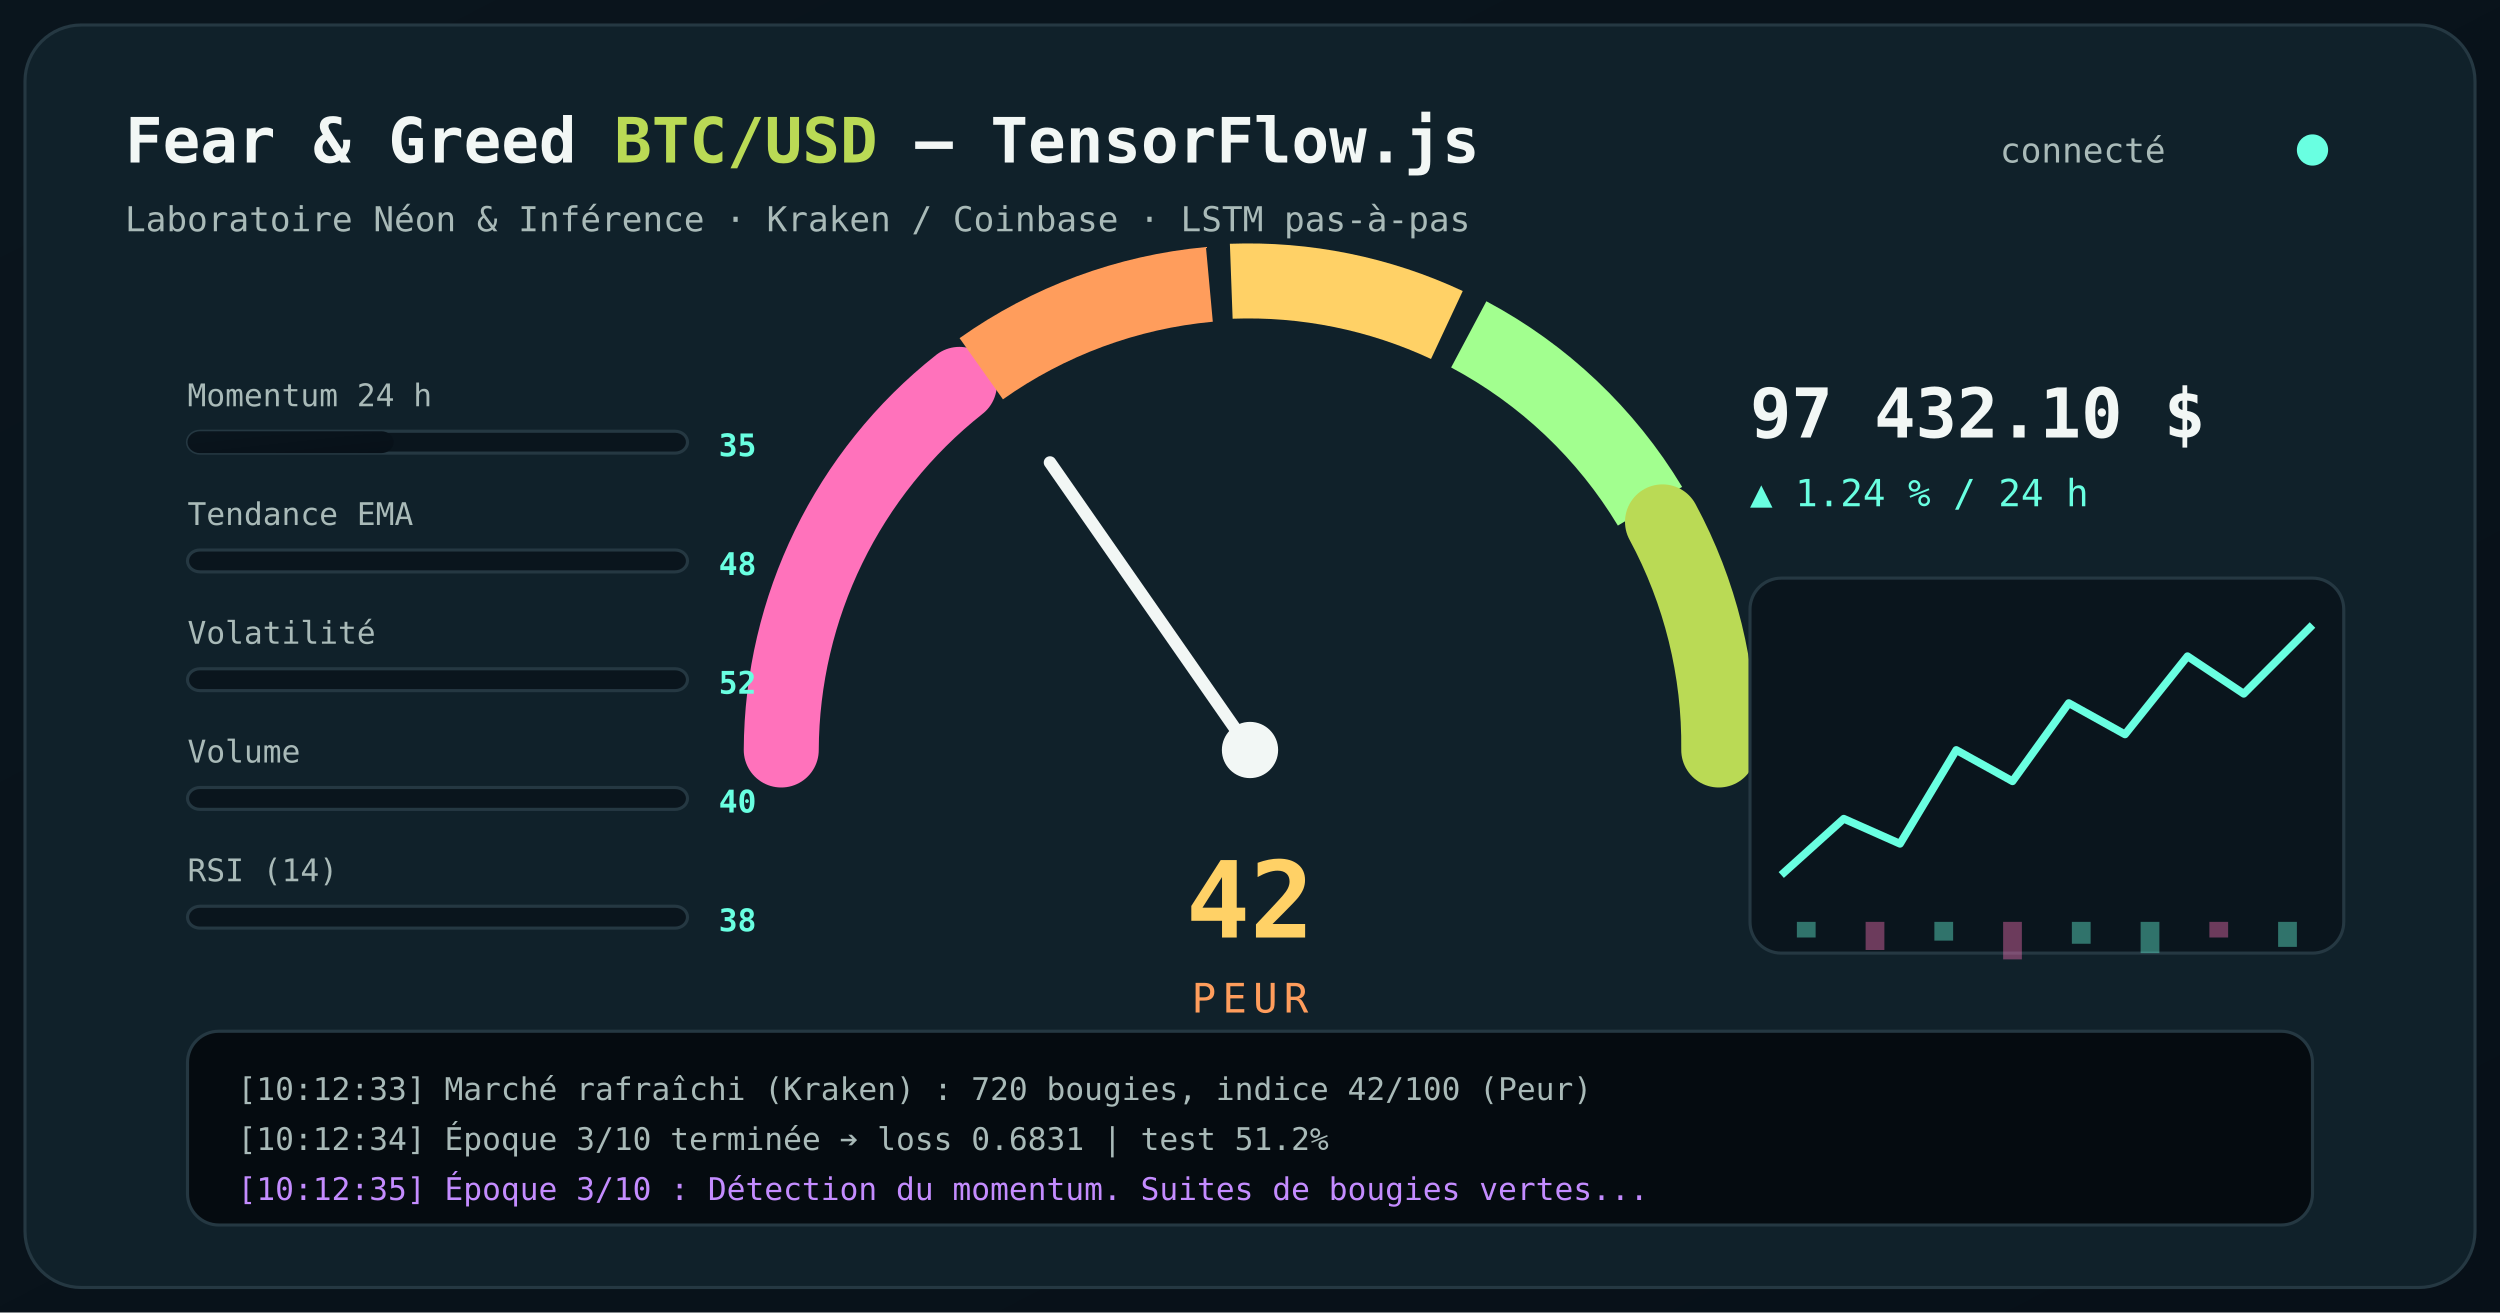
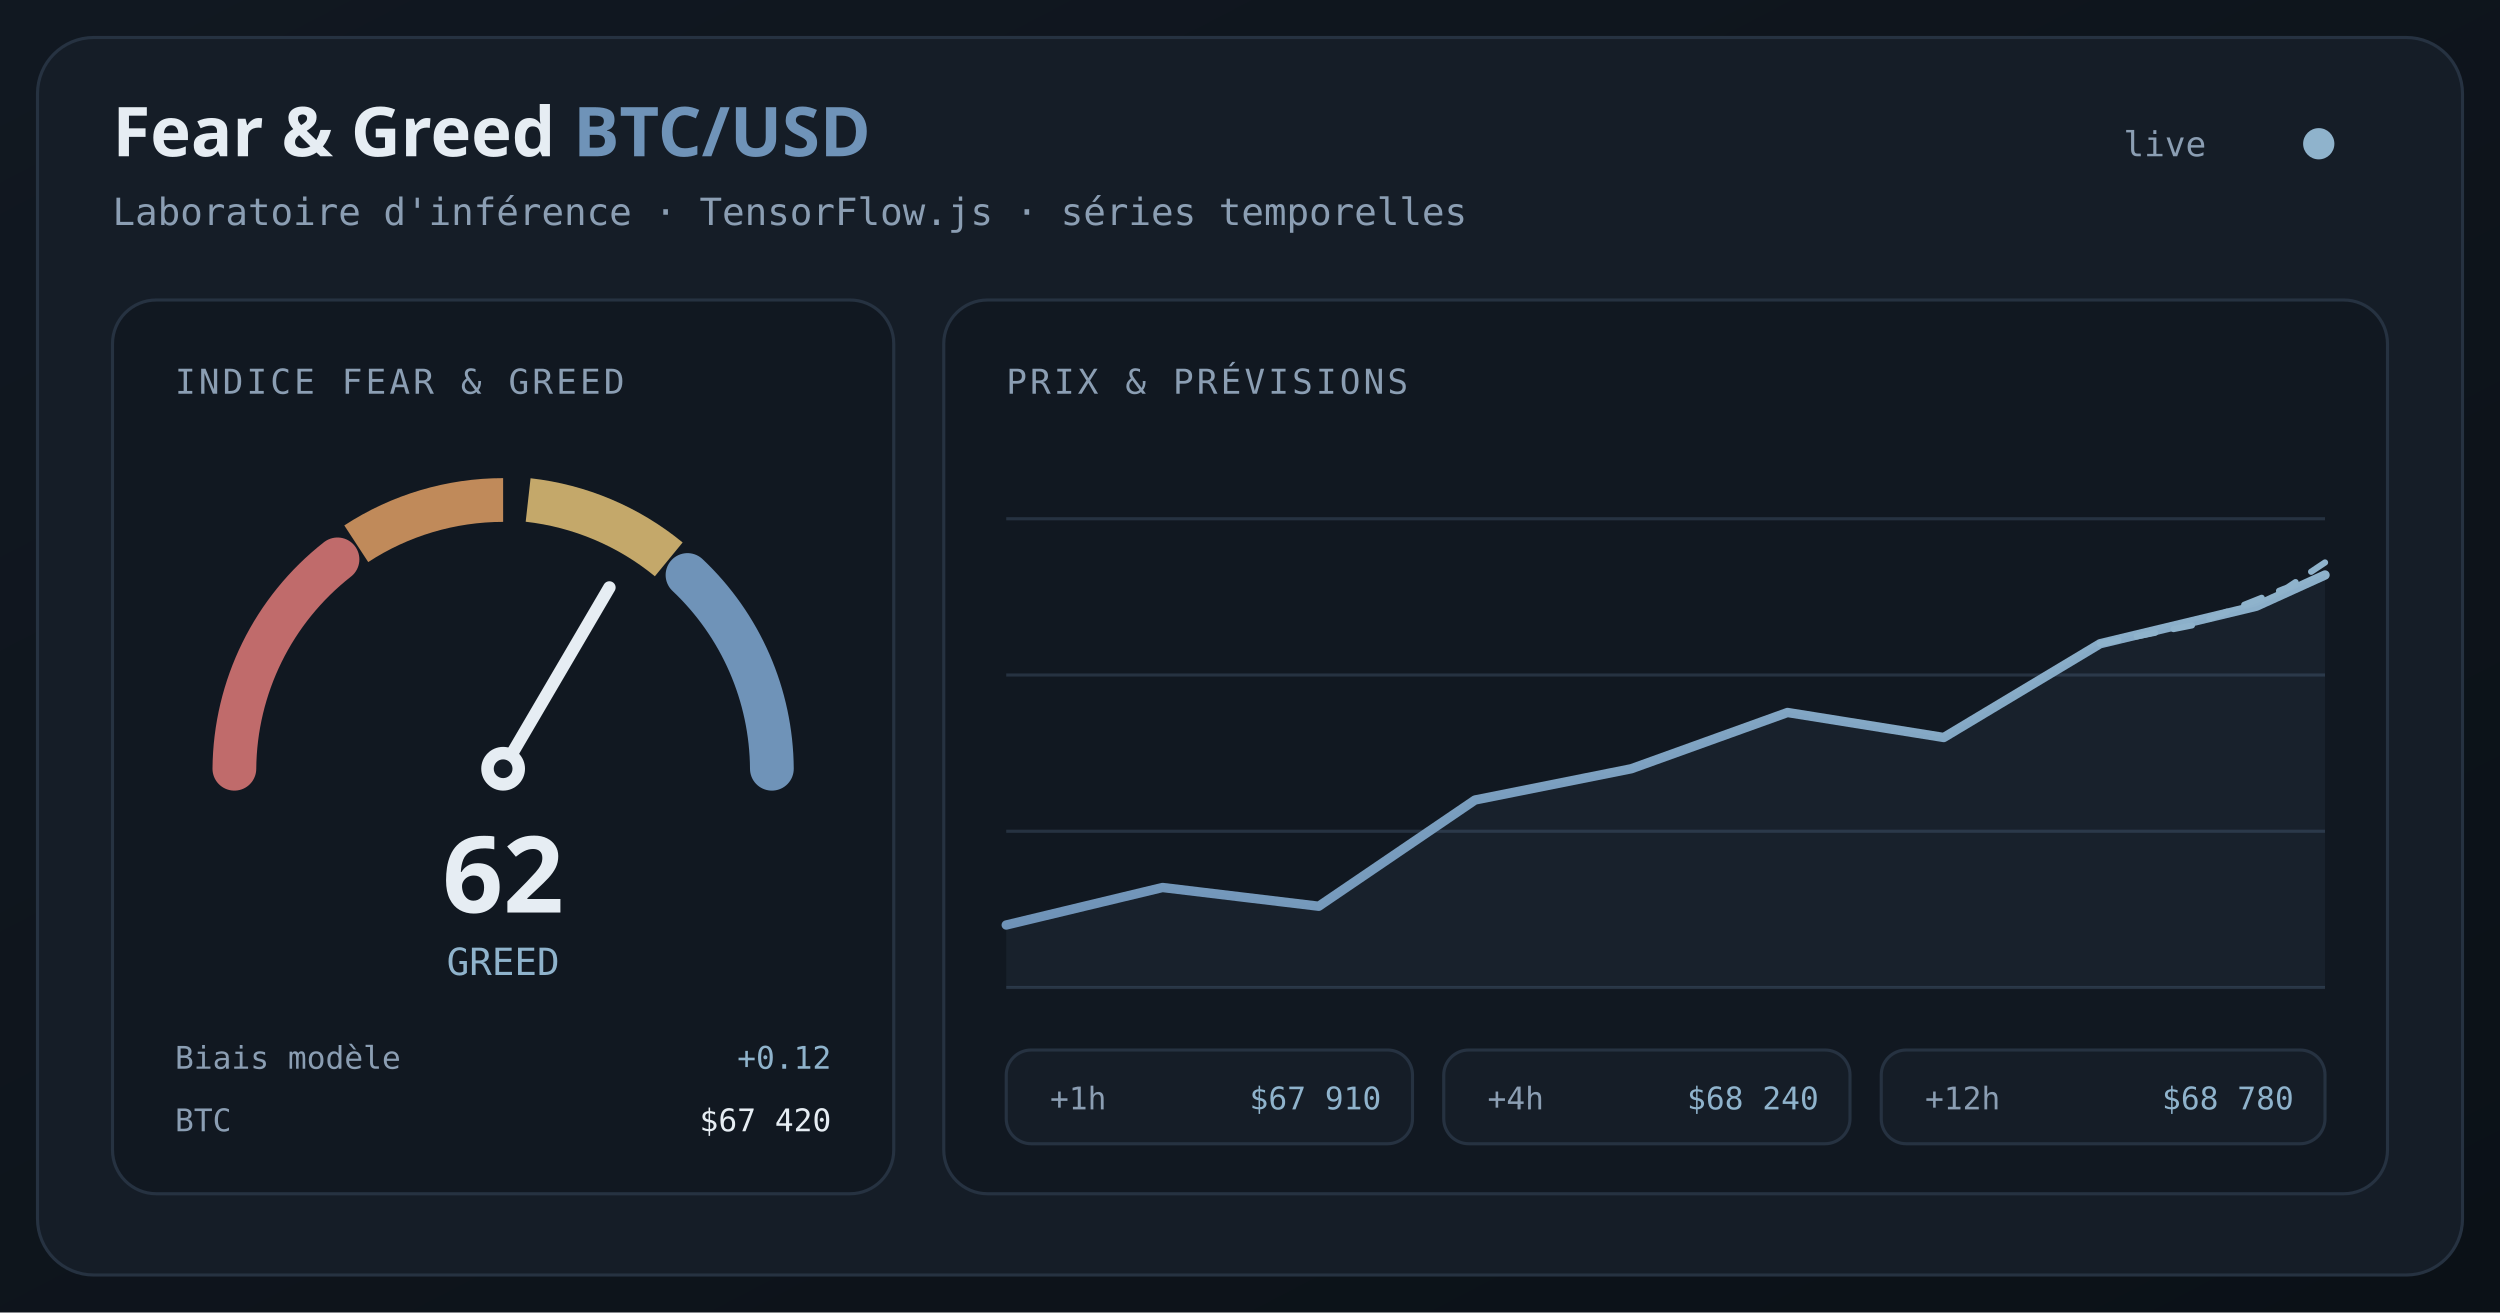
- <svg xmlns="http://www.w3.org/2000/svg" viewBox="0 0 800 420" font-family="monospace">
+ <svg xmlns="http://www.w3.org/2000/svg" viewBox="0 0 800 420" role="img" aria-labelledby="title desc">
  <defs>
    <linearGradient id="bg" x1="0" y1="0" x2="1" y2="1">
-       <stop offset="0" stop-color="#0a151d" />
-       <stop offset="1" stop-color="#071018" />
+       <stop offset="0" stop-color="#111821" />
+       <stop offset="1" stop-color="#0b1117" />
+     </linearGradient>
+     <linearGradient id="line" x1="0" y1="0" x2="1" y2="0">
+       <stop offset="0" stop-color="#6f93b8" />
+       <stop offset="1" stop-color="#8fb3cc" />
    </linearGradient>
  </defs>
  <rect width="800" height="420" fill="url(#bg)" />
-   <rect x="8" y="8" width="784" height="404" rx="18" fill="#10212a" stroke="#253842" />
-   <text x="40" y="52" fill="#f2f7f5" font-size="20" font-weight="bold">Fear &amp; Greed <tspan fill="#BADA55">BTC/USD</tspan> — TensorFlow.js</text>
-   <text x="40" y="74" fill="#a9bab8" font-size="11">Laboratoire Néon &amp; Inférence · Kraken / Coinbase · LSTM pas-à-pas</text>
-   <circle cx="740" cy="48" r="5" fill="#69ffe1" />
-   <text x="640" y="52" fill="#a9bab8" font-size="11">connecté</text>
-   <g transform="translate(400,240)">
-     <path d="M -150 0 A 150 150 0 0 1 -93 -117" fill="none" stroke="#ff72bb" stroke-width="24" stroke-linecap="round" />
-     <path d="M -86 -122 A 150 150 0 0 1 -13 -149" fill="none" stroke="#ff9d5c" stroke-width="24" />
-     <path d="M -6 -150 A 150 150 0 0 1 63 -136" fill="none" stroke="#ffd166" stroke-width="24" />
-     <path d="M 70 -133 A 150 150 0 0 1 128 -78" fill="none" stroke="#a2ff8f" stroke-width="24" />
-     <path d="M 132 -73 A 150 150 0 0 1 150 0" fill="none" stroke="#BADA55" stroke-width="24" stroke-linecap="round" />
-     <line x1="0" y1="0" x2="-64" y2="-92" stroke="#f2f7f5" stroke-width="4" stroke-linecap="round" />
-     <circle cx="0" cy="0" r="9" fill="#f2f7f5" />
+   <rect x="12" y="12" width="776" height="396" rx="18" fill="#151d27" stroke="#263241" />
+   <text x="36" y="50" fill="#e6edf3" font-family="'Space Grotesk', system-ui, sans-serif" font-size="22" font-weight="700">Fear &amp; Greed <tspan fill="#6f93b8">BTC/USD</tspan>
+   </text>
+   <text x="36" y="72" fill="#8b9eb3" font-family="'DM Mono', monospace" font-size="12">Laboratoire d'inférence · TensorFlow.js · séries temporelles</text>
+   <circle cx="742" cy="46" r="5" fill="#8fb3cc" />
+   <text x="706" y="50" fill="#8b9eb3" font-family="'DM Mono', monospace" font-size="11" text-anchor="end">live</text>
+   <g transform="translate(36,96)">
+     <rect width="250" height="286" rx="14" fill="#111821" stroke="#263241" />
+     <text x="20" y="30" fill="#8b9eb3" font-family="'DM Mono', monospace" font-size="11" letter-spacing="1">INDICE FEAR &amp; GREED</text>
+     <g transform="translate(125,150)">
+       <path d="M -86 0 A 86 86 0 0 1 -53 -67" fill="none" stroke="#c06b6b" stroke-width="14" stroke-linecap="round" />
+       <path d="M -47 -72 A 86 86 0 0 1 0 -86" fill="none" stroke="#c08a5a" stroke-width="14" />
+       <path d="M 8 -86 A 86 86 0 0 1 53 -67" fill="none" stroke="#c4a86a" stroke-width="14" />
+       <path d="M 59 -62 A 86 86 0 0 1 86 0" fill="none" stroke="#6f93b8" stroke-width="14" stroke-linecap="round" />
+       <line x1="0" y1="0" x2="34" y2="-58" stroke="#e6edf3" stroke-width="4" stroke-linecap="round" />
+       <circle cx="0" cy="0" r="7" fill="#e6edf3" />
+       <circle cx="0" cy="0" r="3" fill="#151d27" />
+       <text x="0" y="46" fill="#e6edf3" font-family="'Space Grotesk', system-ui, sans-serif" font-size="34" font-weight="700" text-anchor="middle">62</text>
+       <text x="0" y="66" fill="#8fb3cc" font-family="'DM Mono', monospace" font-size="12" text-anchor="middle">GREED</text>
+     </g>
+     <g font-family="'DM Mono', monospace" font-size="10" fill="#8b9eb3">
+       <text x="20" y="246">Biais modèle</text>
+       <text x="230" y="246" text-anchor="end" fill="#8fb3cc">+0.12</text>
+       <text x="20" y="266">BTC</text>
+       <text x="230" y="266" text-anchor="end" fill="#e6edf3">$67 420</text>
+     </g>
  </g>
-   <text x="400" y="300" text-anchor="middle" fill="#ffd166" font-size="34" font-weight="bold">42</text>
-   <text x="400" y="324" text-anchor="middle" fill="#ff9d5c" font-size="13" letter-spacing="2">PEUR</text>
-   <g font-size="10" fill="#a9bab8">
-     <text x="60" y="130">Momentum 24 h</text>
-     <rect x="60" y="138" width="160" height="7" rx="4" fill="#0a151d" stroke="#253842" />
-     <rect x="60" y="138" width="66" height="7" rx="4" fill="url(#bg)" />
-     <text x="60" y="168">Tendance EMA</text>
-     <rect x="60" y="176" width="160" height="7" rx="4" fill="#0a151d" stroke="#253842" />
-     <text x="60" y="206">Volatilité</text>
-     <rect x="60" y="214" width="160" height="7" rx="4" fill="#0a151d" stroke="#253842" />
-     <text x="60" y="244">Volume</text>
-     <rect x="60" y="252" width="160" height="7" rx="4" fill="#0a151d" stroke="#253842" />
-     <text x="60" y="282">RSI (14)</text>
-     <rect x="60" y="290" width="160" height="7" rx="4" fill="#0a151d" stroke="#253842" />
+   <g transform="translate(302,96)">
+     <rect width="462" height="286" rx="14" fill="#111821" stroke="#263241" />
+     <text x="20" y="30" fill="#8b9eb3" font-family="'DM Mono', monospace" font-size="11" letter-spacing="1">PRIX &amp; PRÉVISIONS</text>
+     <g stroke="#263241" stroke-width="1">
+       <line x1="20" y1="70" x2="442" y2="70" />
+       <line x1="20" y1="120" x2="442" y2="120" />
+       <line x1="20" y1="170" x2="442" y2="170" />
+       <line x1="20" y1="220" x2="442" y2="220" />
+     </g>
+     <polyline points="20,200 70,188 120,194 170,160 220,150 270,132 320,140 370,110 420,98 442,88" fill="none" stroke="url(#line)" stroke-width="3" stroke-linecap="round" stroke-linejoin="round" />
+     <polyline points="442,88 442,220 20,220 20,200 70,188 120,194 170,160 220,150 270,132 320,140 370,110 420,98" fill="#6f93b8" fill-opacity="0.08" stroke="none" />
+     <polyline points="370,110 400,104 430,92 442,84" fill="none" stroke="#8fb3cc" stroke-width="2" stroke-dasharray="6 6" stroke-linecap="round" />
+     <g font-family="'DM Mono', monospace" font-size="10">
+       <rect x="20" y="240" width="130" height="30" rx="8" fill="#151d27" stroke="#263241" />
+       <text x="34" y="259" fill="#8b9eb3">+1h</text>
+       <text x="140" y="259" text-anchor="end" fill="#8fb3cc">$67 910</text>
+       <rect x="160" y="240" width="130" height="30" rx="8" fill="#151d27" stroke="#263241" />
+       <text x="174" y="259" fill="#8b9eb3">+4h</text>
+       <text x="280" y="259" text-anchor="end" fill="#8fb3cc">$68 240</text>
+       <rect x="300" y="240" width="142" height="30" rx="8" fill="#151d27" stroke="#263241" />
+       <text x="314" y="259" fill="#8b9eb3">+12h</text>
+       <text x="432" y="259" text-anchor="end" fill="#8fb3cc">$68 780</text>
+     </g>
  </g>
-   <g font-size="10" fill="#69ffe1" font-weight="bold">
-     <text x="230" y="146">35</text>
-     <text x="230" y="184">48</text>
-     <text x="230" y="222">52</text>
-     <text x="230" y="260">40</text>
-     <text x="230" y="298">38</text>
-   </g>
-   <g font-family="monospace">
-     <text x="560" y="140" fill="#f2f7f5" font-size="22" font-weight="bold">97 432.10 $</text>
-     <text x="560" y="162" fill="#69ffe1" font-size="12">▲ 1.24 % / 24 h</text>
-   </g>
-   <g>
-     <rect x="560" y="185" width="190" height="120" rx="10" fill="#0a151d" stroke="#253842" />
-     <polyline points="570,280 590,262 608,270 626,240 644,250 662,225 680,235 700,210 718,222 740,200" fill="none" stroke="#69ffe1" stroke-width="2.5" stroke-linejoin="round" />
-     <rect x="575" y="295" width="6" height="5" fill="#69ffe1" opacity="0.4" />
-     <rect x="597" y="295" width="6" height="9" fill="#ff72bb" opacity="0.4" />
-     <rect x="619" y="295" width="6" height="6" fill="#69ffe1" opacity="0.4" />
-     <rect x="641" y="295" width="6" height="12" fill="#ff72bb" opacity="0.4" />
-     <rect x="663" y="295" width="6" height="7" fill="#69ffe1" opacity="0.4" />
-     <rect x="685" y="295" width="6" height="10" fill="#69ffe1" opacity="0.4" />
-     <rect x="707" y="295" width="6" height="5" fill="#ff72bb" opacity="0.4" />
-     <rect x="729" y="295" width="6" height="8" fill="#69ffe1" opacity="0.4" />
-   </g>
-   <rect x="60" y="330" width="680" height="62" rx="10" fill="#050b10" stroke="#253842" />
-   <text x="76" y="352" fill="#a9bab8" font-size="10">[10:12:33] Marché rafraîchi (Kraken) : 720 bougies, indice 42/100 (Peur)</text>
-   <text x="76" y="368" fill="#a9bab8" font-size="10">[10:12:34] Époque 3/10 terminée ➔ loss 0.6831 | test 51.2%</text>
-   <text x="76" y="384" fill="#c48cff" font-size="10">[10:12:35] Époque 3/10 : Détection du momentum. Suites de bougies vertes...</text>
</svg>
